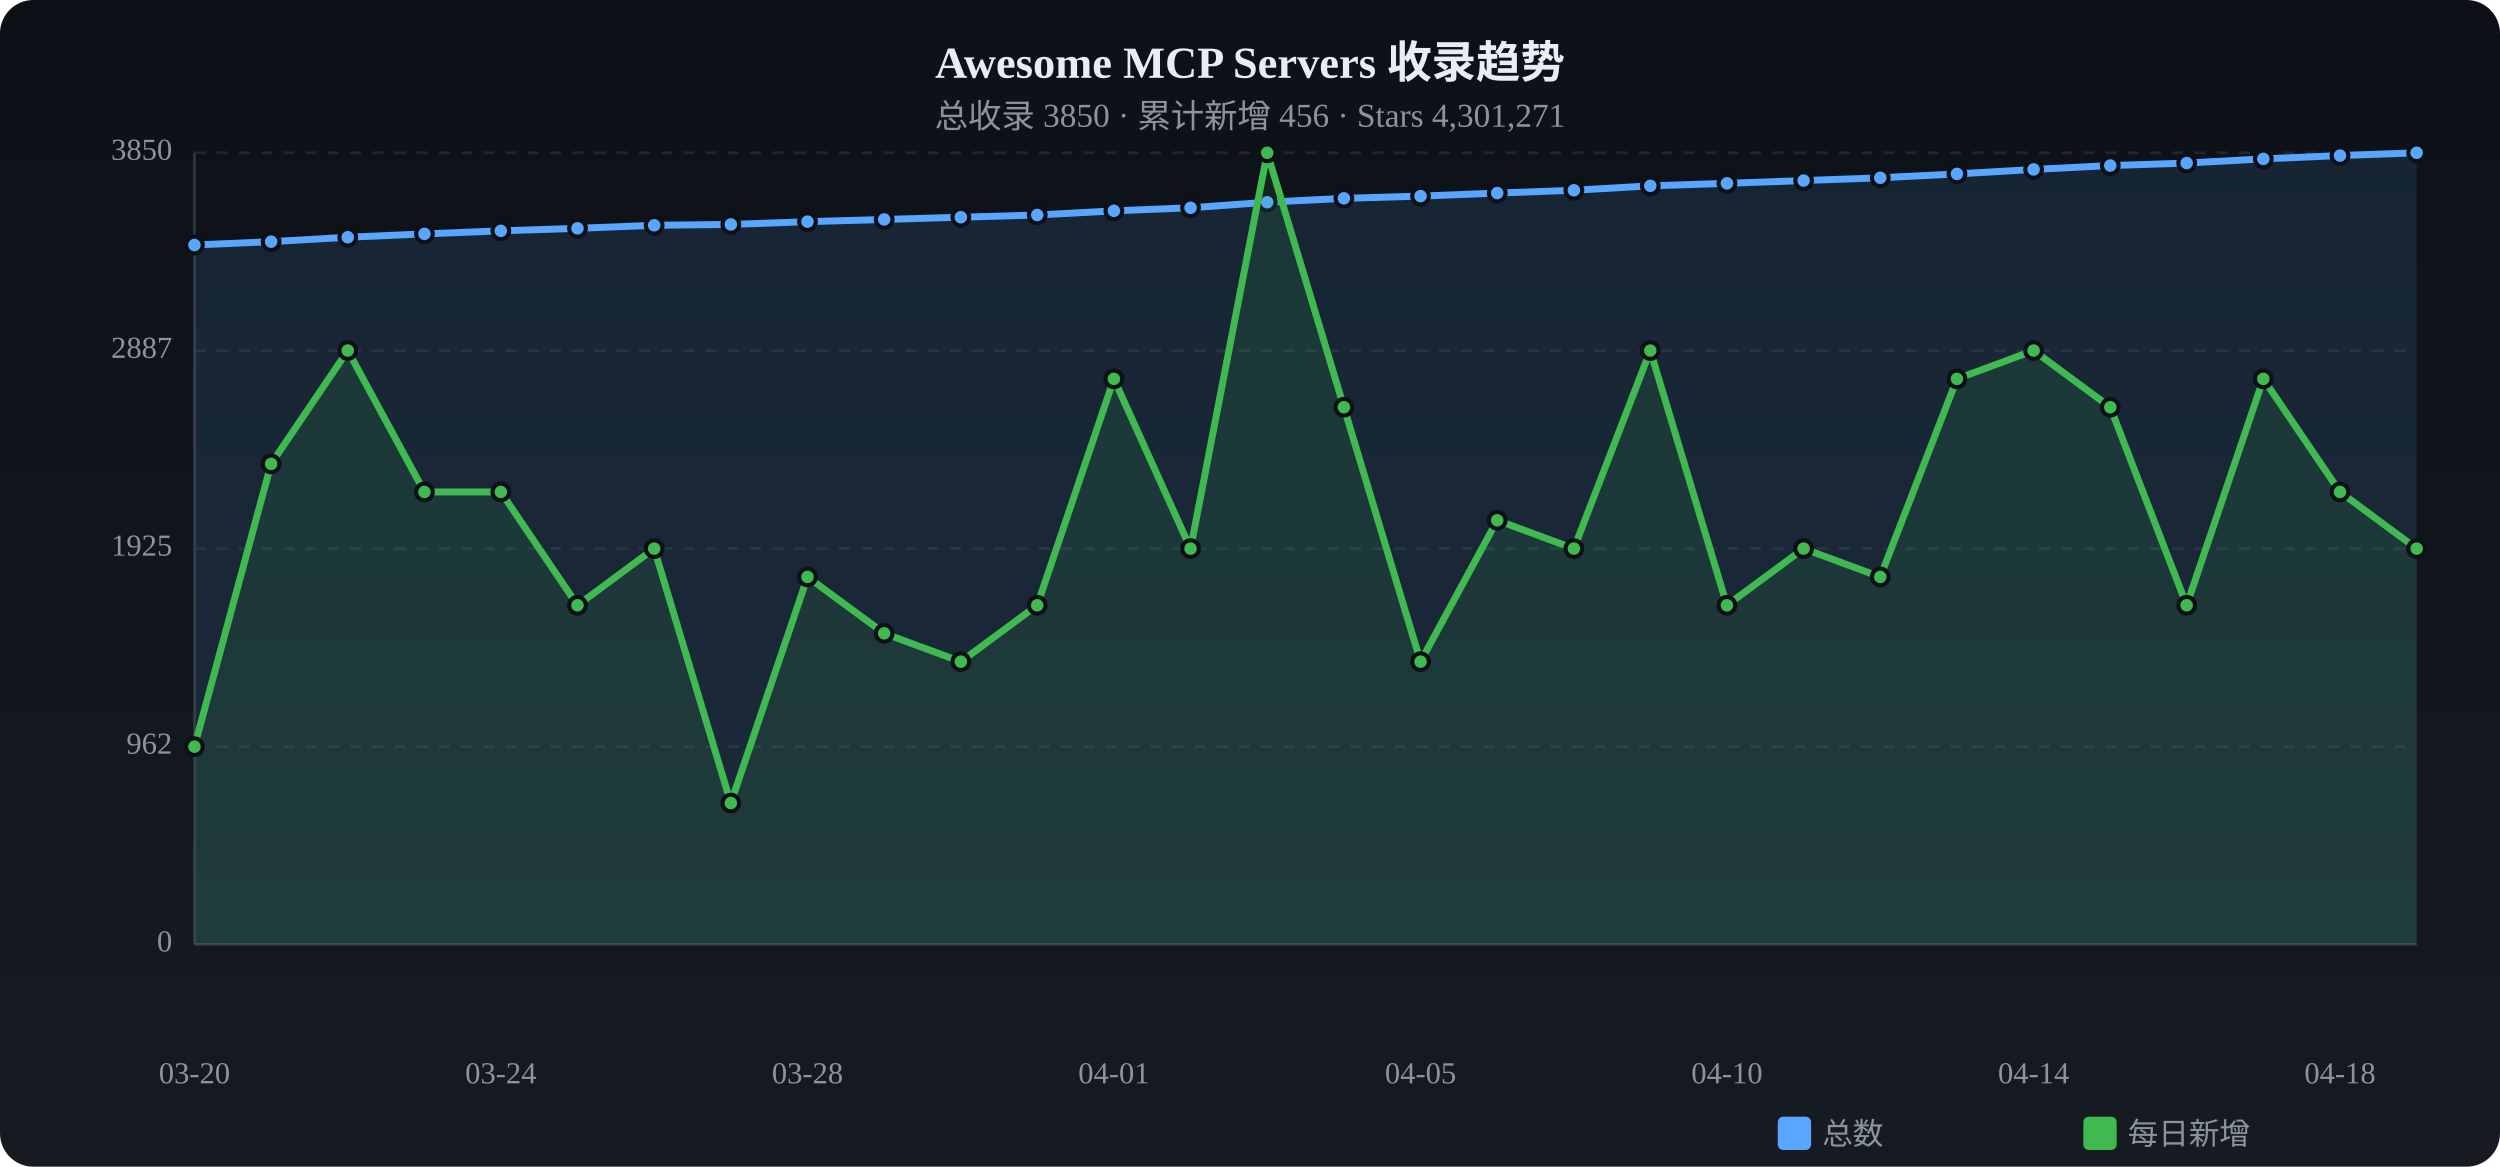
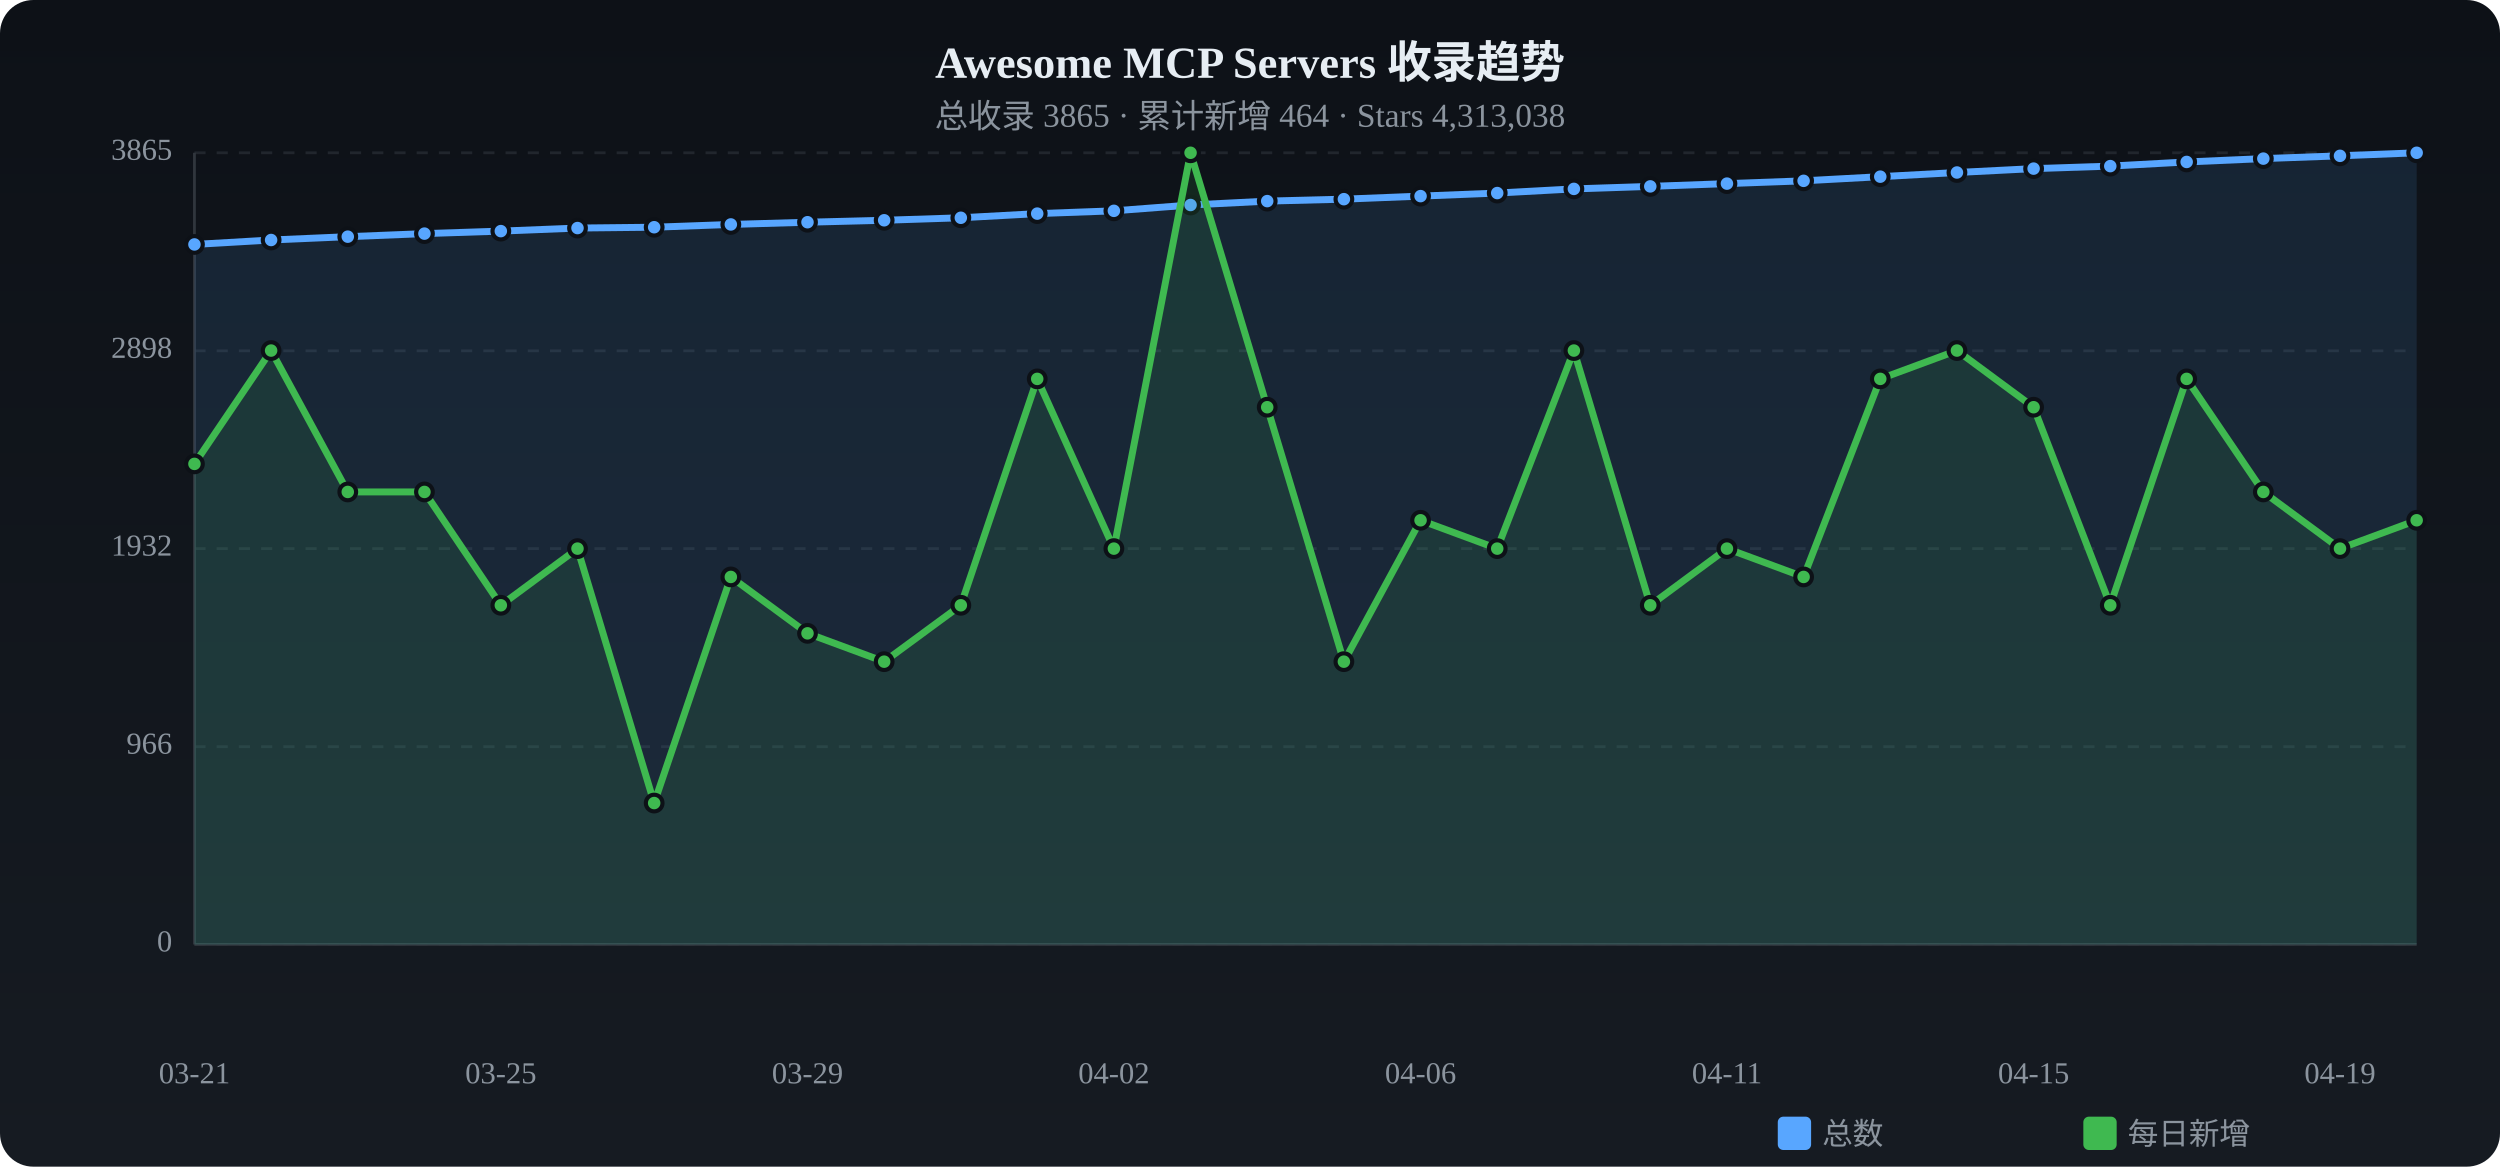
<svg xmlns="http://www.w3.org/2000/svg" viewBox="0 0 900 420" width="900" height="420">
  <defs>
    <linearGradient id="tbg" x1="0%" y1="0%" x2="0%" y2="100%">
      <stop offset="0%" stop-color="#0d1117" />
      <stop offset="100%" stop-color="#161b22" />
    </linearGradient>
  </defs>
  <rect width="900" height="420" rx="12" fill="url(#tbg)" />
  <text x="450.0" y="28" text-anchor="middle" fill="#e6edf3" font-size="16" font-weight="bold">Awesome MCP Servers 收录趋势</text>
-   <text x="450.0" y="46" text-anchor="middle" fill="#8b949e" font-size="12">总收录 3850 · 累计新增 456 · Stars 4,301,271</text>
+   <text x="450.0" y="46" text-anchor="middle" fill="#8b949e" font-size="12">总收录 3865 · 累计新增 464 · Stars 4,313,038</text>
  <text x="62" y="340.0" text-anchor="end" fill="#8b949e" font-size="11" dominant-baseline="middle">0</text>
  <line x1="70" y1="340.0" x2="870" y2="340.0" stroke="#21262d" stroke-dasharray="4 4" />
-   <text x="62" y="268.8" text-anchor="end" fill="#8b949e" font-size="11" dominant-baseline="middle">962</text>
+   <text x="62" y="268.8" text-anchor="end" fill="#8b949e" font-size="11" dominant-baseline="middle">966</text>
  <line x1="70" y1="268.8" x2="870" y2="268.8" stroke="#21262d" stroke-dasharray="4 4" />
-   <text x="62" y="197.5" text-anchor="end" fill="#8b949e" font-size="11" dominant-baseline="middle">1925</text>
+   <text x="62" y="197.5" text-anchor="end" fill="#8b949e" font-size="11" dominant-baseline="middle">1932</text>
  <line x1="70" y1="197.5" x2="870" y2="197.5" stroke="#21262d" stroke-dasharray="4 4" />
-   <text x="62" y="126.3" text-anchor="end" fill="#8b949e" font-size="11" dominant-baseline="middle">2887</text>
+   <text x="62" y="126.3" text-anchor="end" fill="#8b949e" font-size="11" dominant-baseline="middle">2898</text>
  <line x1="70" y1="126.3" x2="870" y2="126.3" stroke="#21262d" stroke-dasharray="4 4" />
-   <text x="62" y="55.0" text-anchor="end" fill="#8b949e" font-size="11" dominant-baseline="middle">3850</text>
+   <text x="62" y="55.0" text-anchor="end" fill="#8b949e" font-size="11" dominant-baseline="middle">3865</text>
  <line x1="70" y1="55.0" x2="870" y2="55.0" stroke="#21262d" stroke-dasharray="4 4" />
  <line x1="70" y1="55" x2="70" y2="340" stroke="#30363d" />
  <line x1="70" y1="340" x2="870" y2="340" stroke="#30363d" />
-   <path d="M70.0,88.2 L97.6,87.0 L125.2,85.4 L152.8,84.2 L180.3,83.1 L207.9,82.2 L235.5,81.1 L263.1,80.8 L290.7,79.8 L318.3,79.0 L345.9,78.2 L373.4,77.4 L401.0,75.9 L428.6,74.8 L456.2,72.8 L483.8,71.4 L511.4,70.6 L539.0,69.5 L566.6,68.5 L594.1,66.9 L621.7,66.0 L649.3,65.0 L676.9,64.0 L704.5,62.6 L732.1,61.0 L759.7,59.6 L787.2,58.7 L814.8,57.2 L842.4,56.0 L870.0,55.0 L870.0,340 L70.0,340 Z" fill="#58a6ff" opacity="0.12" />
-   <polyline points="70.0,88.2 97.6,87.0 125.2,85.4 152.8,84.2 180.3,83.1 207.9,82.2 235.5,81.1 263.1,80.8 290.7,79.8 318.3,79.0 345.9,78.2 373.4,77.4 401.0,75.9 428.6,74.8 456.2,72.8 483.8,71.4 511.4,70.6 539.0,69.5 566.6,68.5 594.1,66.9 621.7,66.0 649.3,65.0 676.9,64.0 704.5,62.6 732.1,61.0 759.7,59.6 787.2,58.7 814.8,57.2 842.4,56.0 870.0,55.0" fill="none" stroke="#58a6ff" stroke-width="2.5" stroke-linecap="round" stroke-linejoin="round" />
-   <circle cx="70.0" cy="88.2" r="3" fill="#58a6ff" stroke="#0d1117" stroke-width="1.5" />
-   <circle cx="97.6" cy="87.0" r="3" fill="#58a6ff" stroke="#0d1117" stroke-width="1.5" />
-   <circle cx="125.2" cy="85.4" r="3" fill="#58a6ff" stroke="#0d1117" stroke-width="1.5" />
-   <circle cx="152.8" cy="84.2" r="3" fill="#58a6ff" stroke="#0d1117" stroke-width="1.5" />
-   <circle cx="180.3" cy="83.1" r="3" fill="#58a6ff" stroke="#0d1117" stroke-width="1.5" />
-   <circle cx="207.9" cy="82.2" r="3" fill="#58a6ff" stroke="#0d1117" stroke-width="1.5" />
-   <circle cx="235.5" cy="81.1" r="3" fill="#58a6ff" stroke="#0d1117" stroke-width="1.5" />
+   <path d="M70.0,88.0 L97.6,86.4 L125.2,85.2 L152.8,84.1 L180.3,83.2 L207.9,82.1 L235.5,81.8 L263.1,80.8 L290.7,80.0 L318.3,79.3 L345.9,78.4 L373.4,76.9 L401.0,75.9 L428.6,73.8 L456.2,72.4 L483.8,71.7 L511.4,70.6 L539.0,69.5 L566.6,68.0 L594.1,67.1 L621.7,66.1 L649.3,65.1 L676.9,63.6 L704.5,62.1 L732.1,60.7 L759.7,59.8 L787.2,58.3 L814.8,57.1 L842.4,56.1 L870.0,55.0 L870.0,340 L70.0,340 Z" fill="#58a6ff" opacity="0.12" />
+   <polyline points="70.0,88.0 97.6,86.4 125.2,85.2 152.8,84.1 180.3,83.2 207.9,82.1 235.5,81.8 263.1,80.8 290.7,80.0 318.3,79.3 345.9,78.4 373.4,76.9 401.0,75.9 428.6,73.8 456.2,72.4 483.8,71.7 511.4,70.6 539.0,69.5 566.6,68.0 594.1,67.1 621.7,66.1 649.3,65.1 676.9,63.6 704.5,62.1 732.1,60.7 759.7,59.8 787.2,58.3 814.8,57.1 842.4,56.1 870.0,55.0" fill="none" stroke="#58a6ff" stroke-width="2.5" stroke-linecap="round" stroke-linejoin="round" />
+   <circle cx="70.0" cy="88.0" r="3" fill="#58a6ff" stroke="#0d1117" stroke-width="1.5" />
+   <circle cx="97.6" cy="86.4" r="3" fill="#58a6ff" stroke="#0d1117" stroke-width="1.5" />
+   <circle cx="125.2" cy="85.2" r="3" fill="#58a6ff" stroke="#0d1117" stroke-width="1.5" />
+   <circle cx="152.8" cy="84.1" r="3" fill="#58a6ff" stroke="#0d1117" stroke-width="1.5" />
+   <circle cx="180.3" cy="83.2" r="3" fill="#58a6ff" stroke="#0d1117" stroke-width="1.5" />
+   <circle cx="207.9" cy="82.1" r="3" fill="#58a6ff" stroke="#0d1117" stroke-width="1.5" />
+   <circle cx="235.5" cy="81.8" r="3" fill="#58a6ff" stroke="#0d1117" stroke-width="1.5" />
  <circle cx="263.1" cy="80.8" r="3" fill="#58a6ff" stroke="#0d1117" stroke-width="1.5" />
-   <circle cx="290.7" cy="79.8" r="3" fill="#58a6ff" stroke="#0d1117" stroke-width="1.5" />
-   <circle cx="318.3" cy="79.0" r="3" fill="#58a6ff" stroke="#0d1117" stroke-width="1.5" />
-   <circle cx="345.9" cy="78.2" r="3" fill="#58a6ff" stroke="#0d1117" stroke-width="1.5" />
-   <circle cx="373.4" cy="77.4" r="3" fill="#58a6ff" stroke="#0d1117" stroke-width="1.5" />
+   <circle cx="290.7" cy="80.0" r="3" fill="#58a6ff" stroke="#0d1117" stroke-width="1.5" />
+   <circle cx="318.3" cy="79.3" r="3" fill="#58a6ff" stroke="#0d1117" stroke-width="1.5" />
+   <circle cx="345.9" cy="78.4" r="3" fill="#58a6ff" stroke="#0d1117" stroke-width="1.5" />
+   <circle cx="373.4" cy="76.9" r="3" fill="#58a6ff" stroke="#0d1117" stroke-width="1.5" />
  <circle cx="401.0" cy="75.9" r="3" fill="#58a6ff" stroke="#0d1117" stroke-width="1.5" />
-   <circle cx="428.6" cy="74.8" r="3" fill="#58a6ff" stroke="#0d1117" stroke-width="1.5" />
-   <circle cx="456.2" cy="72.8" r="3" fill="#58a6ff" stroke="#0d1117" stroke-width="1.5" />
-   <circle cx="483.8" cy="71.4" r="3" fill="#58a6ff" stroke="#0d1117" stroke-width="1.5" />
+   <circle cx="428.6" cy="73.8" r="3" fill="#58a6ff" stroke="#0d1117" stroke-width="1.5" />
+   <circle cx="456.2" cy="72.4" r="3" fill="#58a6ff" stroke="#0d1117" stroke-width="1.5" />
+   <circle cx="483.8" cy="71.7" r="3" fill="#58a6ff" stroke="#0d1117" stroke-width="1.5" />
  <circle cx="511.4" cy="70.6" r="3" fill="#58a6ff" stroke="#0d1117" stroke-width="1.5" />
  <circle cx="539.0" cy="69.5" r="3" fill="#58a6ff" stroke="#0d1117" stroke-width="1.5" />
-   <circle cx="566.6" cy="68.5" r="3" fill="#58a6ff" stroke="#0d1117" stroke-width="1.5" />
-   <circle cx="594.1" cy="66.9" r="3" fill="#58a6ff" stroke="#0d1117" stroke-width="1.5" />
-   <circle cx="621.7" cy="66.0" r="3" fill="#58a6ff" stroke="#0d1117" stroke-width="1.5" />
-   <circle cx="649.3" cy="65.0" r="3" fill="#58a6ff" stroke="#0d1117" stroke-width="1.5" />
-   <circle cx="676.9" cy="64.0" r="3" fill="#58a6ff" stroke="#0d1117" stroke-width="1.5" />
-   <circle cx="704.5" cy="62.6" r="3" fill="#58a6ff" stroke="#0d1117" stroke-width="1.5" />
-   <circle cx="732.1" cy="61.0" r="3" fill="#58a6ff" stroke="#0d1117" stroke-width="1.5" />
-   <circle cx="759.7" cy="59.6" r="3" fill="#58a6ff" stroke="#0d1117" stroke-width="1.5" />
-   <circle cx="787.2" cy="58.7" r="3" fill="#58a6ff" stroke="#0d1117" stroke-width="1.5" />
-   <circle cx="814.8" cy="57.2" r="3" fill="#58a6ff" stroke="#0d1117" stroke-width="1.5" />
-   <circle cx="842.4" cy="56.0" r="3" fill="#58a6ff" stroke="#0d1117" stroke-width="1.5" />
+   <circle cx="566.6" cy="68.0" r="3" fill="#58a6ff" stroke="#0d1117" stroke-width="1.5" />
+   <circle cx="594.1" cy="67.1" r="3" fill="#58a6ff" stroke="#0d1117" stroke-width="1.5" />
+   <circle cx="621.7" cy="66.1" r="3" fill="#58a6ff" stroke="#0d1117" stroke-width="1.5" />
+   <circle cx="649.3" cy="65.1" r="3" fill="#58a6ff" stroke="#0d1117" stroke-width="1.5" />
+   <circle cx="676.9" cy="63.6" r="3" fill="#58a6ff" stroke="#0d1117" stroke-width="1.5" />
+   <circle cx="704.5" cy="62.1" r="3" fill="#58a6ff" stroke="#0d1117" stroke-width="1.5" />
+   <circle cx="732.1" cy="60.7" r="3" fill="#58a6ff" stroke="#0d1117" stroke-width="1.5" />
+   <circle cx="759.7" cy="59.8" r="3" fill="#58a6ff" stroke="#0d1117" stroke-width="1.5" />
+   <circle cx="787.2" cy="58.3" r="3" fill="#58a6ff" stroke="#0d1117" stroke-width="1.5" />
+   <circle cx="814.8" cy="57.1" r="3" fill="#58a6ff" stroke="#0d1117" stroke-width="1.5" />
+   <circle cx="842.4" cy="56.1" r="3" fill="#58a6ff" stroke="#0d1117" stroke-width="1.5" />
  <circle cx="870.0" cy="55.0" r="3" fill="#58a6ff" stroke="#0d1117" stroke-width="1.5" />
-   <path d="M70.0,268.8 L97.6,167.0 L125.2,126.2 L152.8,177.1 L180.3,177.1 L207.9,217.9 L235.5,197.5 L263.1,289.1 L290.7,207.7 L318.3,228.0 L345.9,238.2 L373.4,217.9 L401.0,136.4 L428.6,197.5 L456.2,55.0 L483.8,146.6 L511.4,238.2 L539.0,187.3 L566.6,197.5 L594.1,126.2 L621.7,217.9 L649.3,197.5 L676.9,207.7 L704.5,136.4 L732.1,126.2 L759.7,146.6 L787.2,217.9 L814.8,136.4 L842.4,177.1 L870.0,197.5 L870.0,340 L70.0,340 Z" fill="#3fb950" opacity="0.12" />
-   <polyline points="70.0,268.8 97.6,167.0 125.2,126.2 152.8,177.1 180.3,177.1 207.9,217.9 235.5,197.5 263.1,289.1 290.7,207.7 318.3,228.0 345.9,238.2 373.4,217.9 401.0,136.4 428.6,197.5 456.2,55.0 483.8,146.6 511.4,238.2 539.0,187.3 566.6,197.5 594.1,126.2 621.7,217.9 649.3,197.5 676.9,207.7 704.5,136.4 732.1,126.2 759.7,146.6 787.2,217.9 814.8,136.4 842.4,177.1 870.0,197.5" fill="none" stroke="#3fb950" stroke-width="2.5" stroke-linecap="round" stroke-linejoin="round" />
-   <circle cx="70.0" cy="268.8" r="3" fill="#3fb950" stroke="#0d1117" stroke-width="1.5" />
-   <circle cx="97.6" cy="167.0" r="3" fill="#3fb950" stroke="#0d1117" stroke-width="1.5" />
-   <circle cx="125.2" cy="126.2" r="3" fill="#3fb950" stroke="#0d1117" stroke-width="1.5" />
+   <path d="M70.0,167.0 L97.6,126.2 L125.2,177.1 L152.8,177.1 L180.3,217.9 L207.9,197.5 L235.5,289.1 L263.1,207.7 L290.7,228.0 L318.3,238.2 L345.9,217.9 L373.4,136.4 L401.0,197.5 L428.6,55.0 L456.2,146.6 L483.8,238.2 L511.4,187.3 L539.0,197.5 L566.6,126.2 L594.1,217.9 L621.7,197.5 L649.3,207.7 L676.9,136.4 L704.5,126.2 L732.1,146.6 L759.7,217.9 L787.2,136.4 L814.8,177.1 L842.4,197.5 L870.0,187.3 L870.0,340 L70.0,340 Z" fill="#3fb950" opacity="0.12" />
+   <polyline points="70.0,167.0 97.6,126.2 125.2,177.1 152.8,177.1 180.3,217.9 207.9,197.5 235.5,289.1 263.1,207.7 290.7,228.0 318.3,238.2 345.9,217.9 373.4,136.4 401.0,197.5 428.6,55.0 456.2,146.6 483.8,238.2 511.4,187.3 539.0,197.5 566.6,126.2 594.1,217.9 621.7,197.5 649.3,207.7 676.9,136.4 704.5,126.2 732.1,146.6 759.7,217.9 787.2,136.4 814.8,177.1 842.4,197.5 870.0,187.3" fill="none" stroke="#3fb950" stroke-width="2.5" stroke-linecap="round" stroke-linejoin="round" />
+   <circle cx="70.0" cy="167.0" r="3" fill="#3fb950" stroke="#0d1117" stroke-width="1.5" />
+   <circle cx="97.6" cy="126.2" r="3" fill="#3fb950" stroke="#0d1117" stroke-width="1.5" />
+   <circle cx="125.2" cy="177.1" r="3" fill="#3fb950" stroke="#0d1117" stroke-width="1.5" />
  <circle cx="152.8" cy="177.1" r="3" fill="#3fb950" stroke="#0d1117" stroke-width="1.5" />
-   <circle cx="180.3" cy="177.1" r="3" fill="#3fb950" stroke="#0d1117" stroke-width="1.5" />
-   <circle cx="207.9" cy="217.9" r="3" fill="#3fb950" stroke="#0d1117" stroke-width="1.5" />
-   <circle cx="235.5" cy="197.5" r="3" fill="#3fb950" stroke="#0d1117" stroke-width="1.5" />
-   <circle cx="263.1" cy="289.1" r="3" fill="#3fb950" stroke="#0d1117" stroke-width="1.5" />
-   <circle cx="290.7" cy="207.7" r="3" fill="#3fb950" stroke="#0d1117" stroke-width="1.5" />
-   <circle cx="318.3" cy="228.0" r="3" fill="#3fb950" stroke="#0d1117" stroke-width="1.5" />
-   <circle cx="345.9" cy="238.2" r="3" fill="#3fb950" stroke="#0d1117" stroke-width="1.5" />
-   <circle cx="373.4" cy="217.9" r="3" fill="#3fb950" stroke="#0d1117" stroke-width="1.5" />
-   <circle cx="401.0" cy="136.4" r="3" fill="#3fb950" stroke="#0d1117" stroke-width="1.5" />
-   <circle cx="428.6" cy="197.5" r="3" fill="#3fb950" stroke="#0d1117" stroke-width="1.5" />
-   <circle cx="456.2" cy="55.0" r="3" fill="#3fb950" stroke="#0d1117" stroke-width="1.5" />
-   <circle cx="483.8" cy="146.6" r="3" fill="#3fb950" stroke="#0d1117" stroke-width="1.5" />
-   <circle cx="511.4" cy="238.2" r="3" fill="#3fb950" stroke="#0d1117" stroke-width="1.5" />
-   <circle cx="539.0" cy="187.3" r="3" fill="#3fb950" stroke="#0d1117" stroke-width="1.5" />
-   <circle cx="566.6" cy="197.5" r="3" fill="#3fb950" stroke="#0d1117" stroke-width="1.5" />
-   <circle cx="594.1" cy="126.2" r="3" fill="#3fb950" stroke="#0d1117" stroke-width="1.5" />
-   <circle cx="621.7" cy="217.9" r="3" fill="#3fb950" stroke="#0d1117" stroke-width="1.5" />
-   <circle cx="649.3" cy="197.5" r="3" fill="#3fb950" stroke="#0d1117" stroke-width="1.5" />
-   <circle cx="676.9" cy="207.7" r="3" fill="#3fb950" stroke="#0d1117" stroke-width="1.5" />
-   <circle cx="704.5" cy="136.4" r="3" fill="#3fb950" stroke="#0d1117" stroke-width="1.5" />
-   <circle cx="732.1" cy="126.2" r="3" fill="#3fb950" stroke="#0d1117" stroke-width="1.5" />
-   <circle cx="759.7" cy="146.6" r="3" fill="#3fb950" stroke="#0d1117" stroke-width="1.5" />
-   <circle cx="787.2" cy="217.9" r="3" fill="#3fb950" stroke="#0d1117" stroke-width="1.5" />
-   <circle cx="814.8" cy="136.4" r="3" fill="#3fb950" stroke="#0d1117" stroke-width="1.5" />
-   <circle cx="842.4" cy="177.1" r="3" fill="#3fb950" stroke="#0d1117" stroke-width="1.5" />
-   <circle cx="870.0" cy="197.5" r="3" fill="#3fb950" stroke="#0d1117" stroke-width="1.5" />
-   <text x="70.0" y="390" text-anchor="middle" fill="#8b949e" font-size="11">03-20</text>
-   <text x="180.3" y="390" text-anchor="middle" fill="#8b949e" font-size="11">03-24</text>
-   <text x="290.7" y="390" text-anchor="middle" fill="#8b949e" font-size="11">03-28</text>
-   <text x="401.0" y="390" text-anchor="middle" fill="#8b949e" font-size="11">04-01</text>
-   <text x="511.4" y="390" text-anchor="middle" fill="#8b949e" font-size="11">04-05</text>
-   <text x="621.7" y="390" text-anchor="middle" fill="#8b949e" font-size="11">04-10</text>
-   <text x="732.1" y="390" text-anchor="middle" fill="#8b949e" font-size="11">04-14</text>
-   <text x="842.4" y="390" text-anchor="middle" fill="#8b949e" font-size="11">04-18</text>
+   <circle cx="180.3" cy="217.9" r="3" fill="#3fb950" stroke="#0d1117" stroke-width="1.5" />
+   <circle cx="207.9" cy="197.5" r="3" fill="#3fb950" stroke="#0d1117" stroke-width="1.5" />
+   <circle cx="235.5" cy="289.1" r="3" fill="#3fb950" stroke="#0d1117" stroke-width="1.5" />
+   <circle cx="263.1" cy="207.7" r="3" fill="#3fb950" stroke="#0d1117" stroke-width="1.5" />
+   <circle cx="290.7" cy="228.0" r="3" fill="#3fb950" stroke="#0d1117" stroke-width="1.5" />
+   <circle cx="318.3" cy="238.2" r="3" fill="#3fb950" stroke="#0d1117" stroke-width="1.5" />
+   <circle cx="345.9" cy="217.9" r="3" fill="#3fb950" stroke="#0d1117" stroke-width="1.5" />
+   <circle cx="373.4" cy="136.4" r="3" fill="#3fb950" stroke="#0d1117" stroke-width="1.5" />
+   <circle cx="401.0" cy="197.5" r="3" fill="#3fb950" stroke="#0d1117" stroke-width="1.5" />
+   <circle cx="428.6" cy="55.0" r="3" fill="#3fb950" stroke="#0d1117" stroke-width="1.5" />
+   <circle cx="456.2" cy="146.6" r="3" fill="#3fb950" stroke="#0d1117" stroke-width="1.5" />
+   <circle cx="483.8" cy="238.2" r="3" fill="#3fb950" stroke="#0d1117" stroke-width="1.5" />
+   <circle cx="511.4" cy="187.3" r="3" fill="#3fb950" stroke="#0d1117" stroke-width="1.5" />
+   <circle cx="539.0" cy="197.5" r="3" fill="#3fb950" stroke="#0d1117" stroke-width="1.5" />
+   <circle cx="566.6" cy="126.2" r="3" fill="#3fb950" stroke="#0d1117" stroke-width="1.5" />
+   <circle cx="594.1" cy="217.9" r="3" fill="#3fb950" stroke="#0d1117" stroke-width="1.5" />
+   <circle cx="621.7" cy="197.5" r="3" fill="#3fb950" stroke="#0d1117" stroke-width="1.5" />
+   <circle cx="649.3" cy="207.7" r="3" fill="#3fb950" stroke="#0d1117" stroke-width="1.5" />
+   <circle cx="676.9" cy="136.4" r="3" fill="#3fb950" stroke="#0d1117" stroke-width="1.5" />
+   <circle cx="704.5" cy="126.2" r="3" fill="#3fb950" stroke="#0d1117" stroke-width="1.5" />
+   <circle cx="732.1" cy="146.6" r="3" fill="#3fb950" stroke="#0d1117" stroke-width="1.5" />
+   <circle cx="759.7" cy="217.9" r="3" fill="#3fb950" stroke="#0d1117" stroke-width="1.5" />
+   <circle cx="787.2" cy="136.4" r="3" fill="#3fb950" stroke="#0d1117" stroke-width="1.5" />
+   <circle cx="814.8" cy="177.1" r="3" fill="#3fb950" stroke="#0d1117" stroke-width="1.5" />
+   <circle cx="842.4" cy="197.5" r="3" fill="#3fb950" stroke="#0d1117" stroke-width="1.5" />
+   <circle cx="870.0" cy="187.3" r="3" fill="#3fb950" stroke="#0d1117" stroke-width="1.5" />
+   <text x="70.0" y="390" text-anchor="middle" fill="#8b949e" font-size="11">03-21</text>
+   <text x="180.3" y="390" text-anchor="middle" fill="#8b949e" font-size="11">03-25</text>
+   <text x="290.7" y="390" text-anchor="middle" fill="#8b949e" font-size="11">03-29</text>
+   <text x="401.0" y="390" text-anchor="middle" fill="#8b949e" font-size="11">04-02</text>
+   <text x="511.4" y="390" text-anchor="middle" fill="#8b949e" font-size="11">04-06</text>
+   <text x="621.7" y="390" text-anchor="middle" fill="#8b949e" font-size="11">04-11</text>
+   <text x="732.1" y="390" text-anchor="middle" fill="#8b949e" font-size="11">04-15</text>
+   <text x="842.4" y="390" text-anchor="middle" fill="#8b949e" font-size="11">04-19</text>
  <rect x="640" y="402" width="12" height="12" rx="2" fill="#58a6ff" />
  <text x="656" y="412" fill="#8b949e" font-size="11">总数</text>
  <rect x="750" y="402" width="12" height="12" rx="2" fill="#3fb950" />
  <text x="766" y="412" fill="#8b949e" font-size="11">每日新增</text>
</svg>
